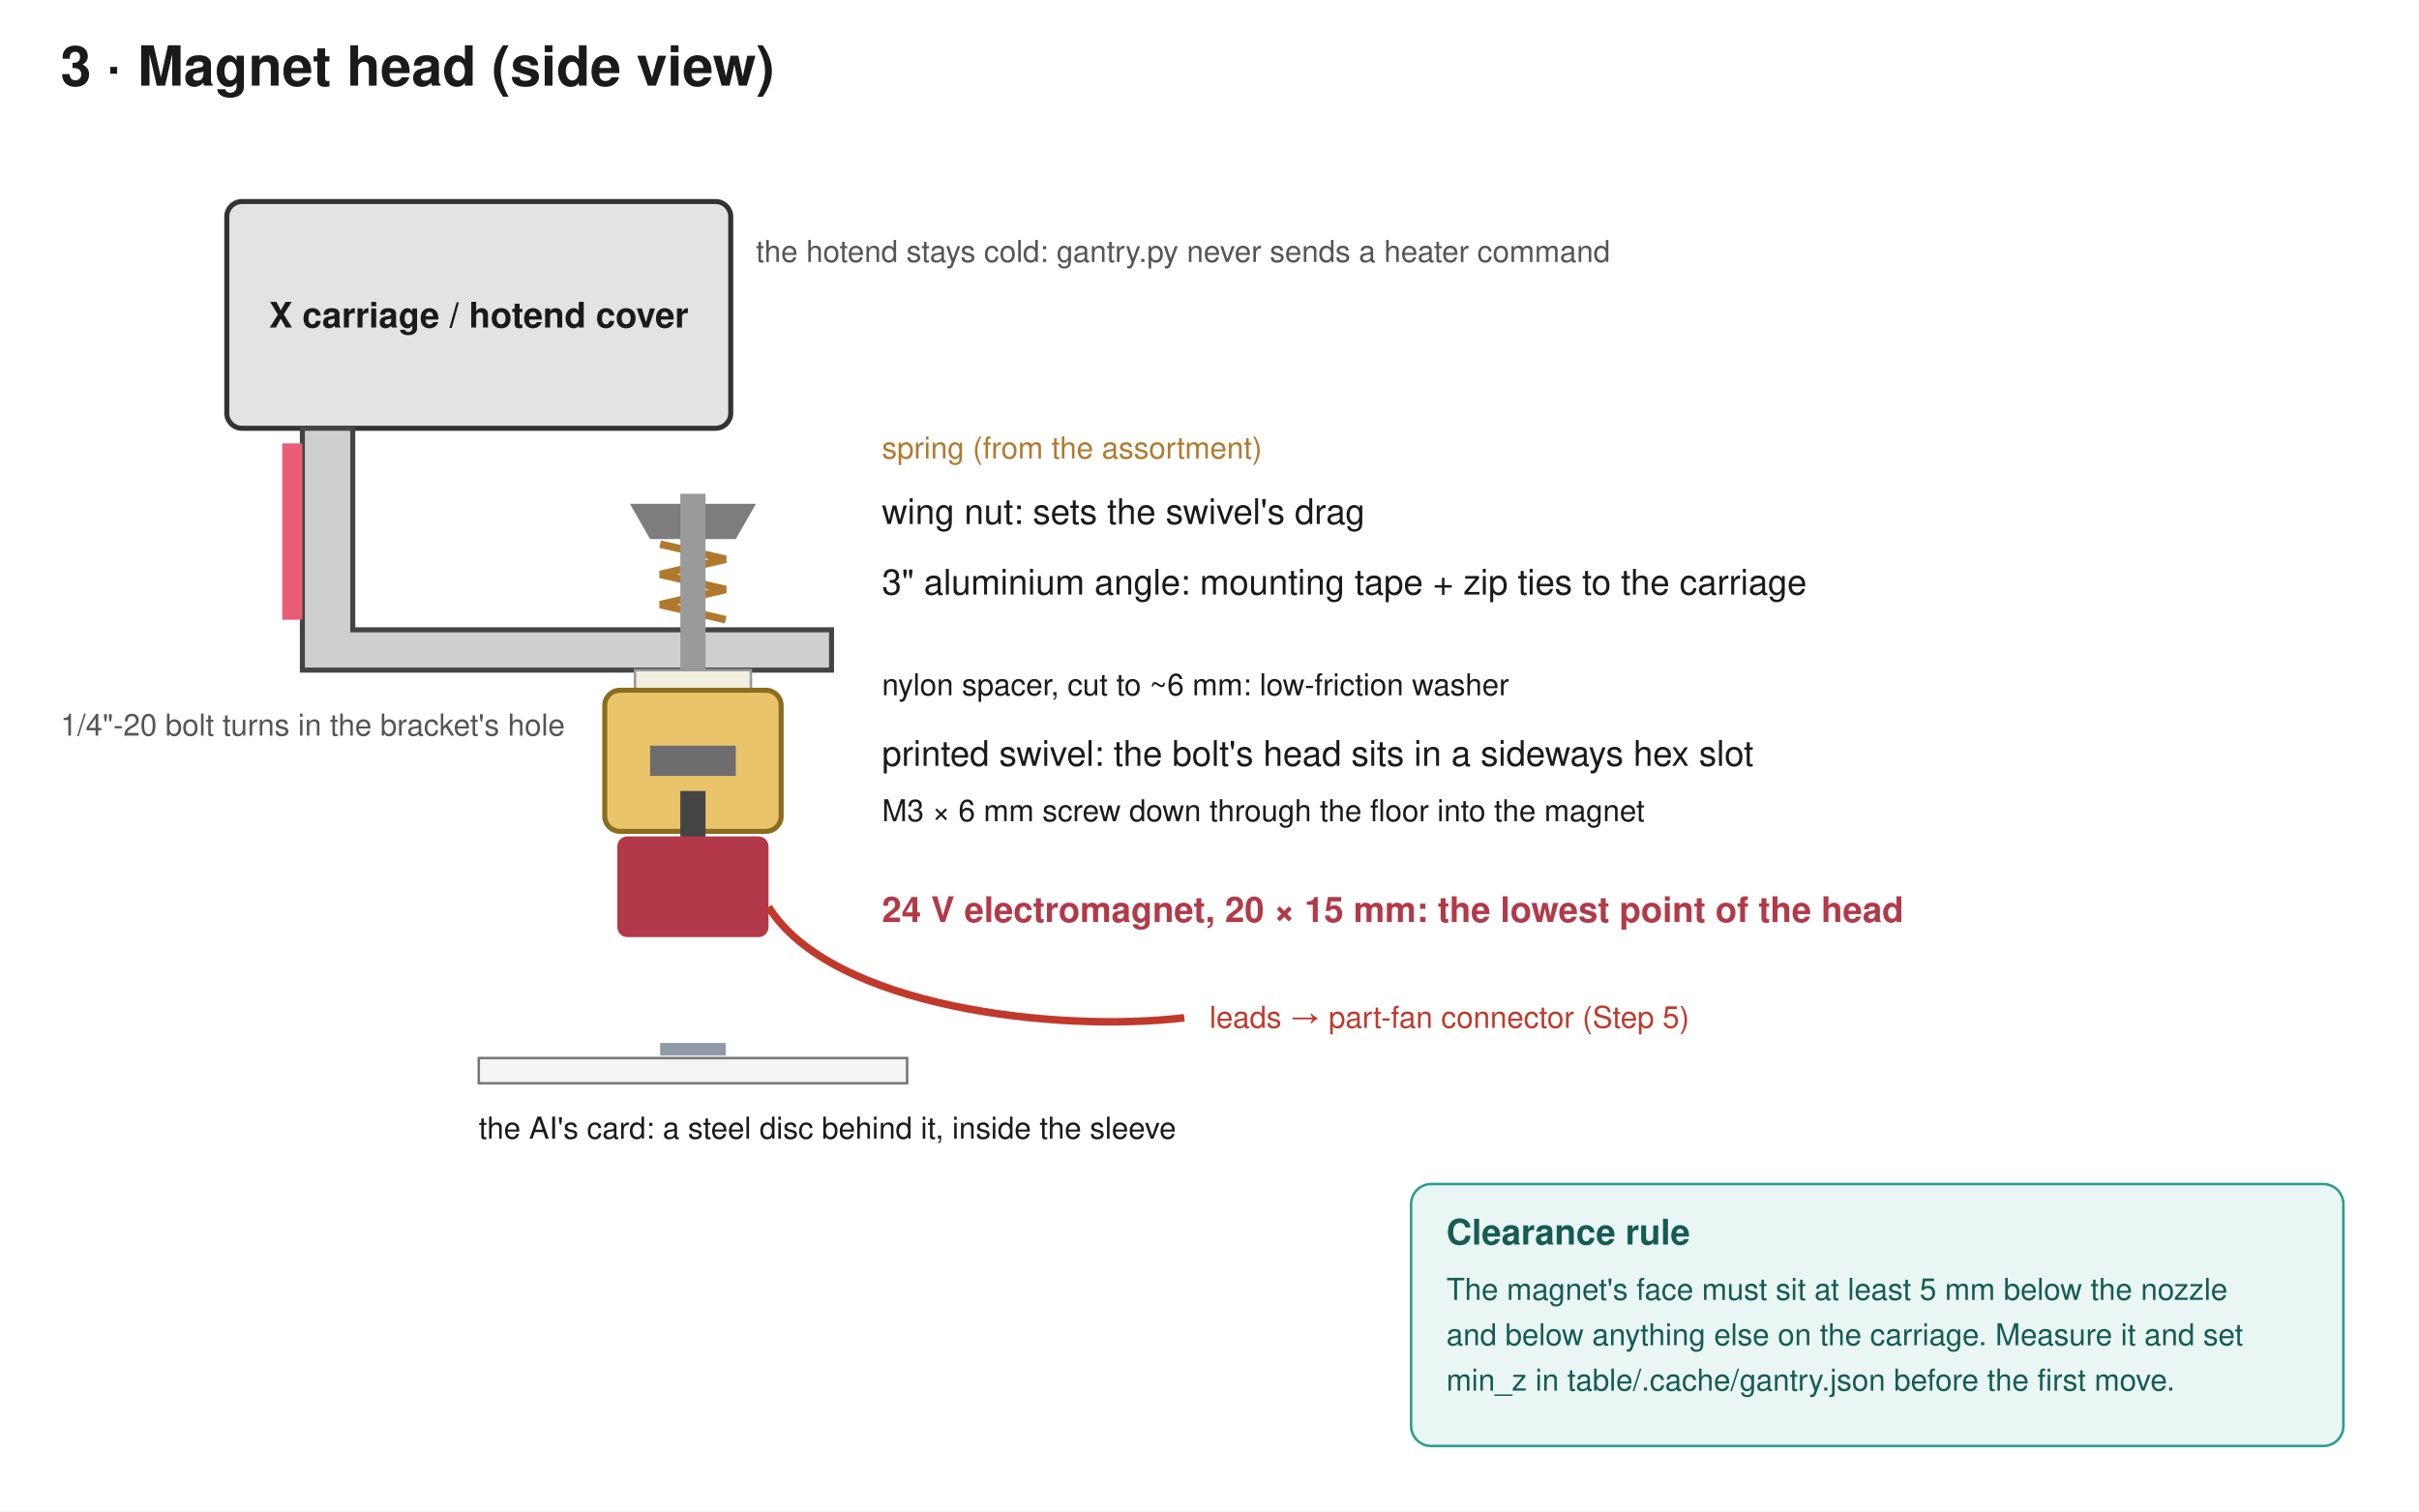
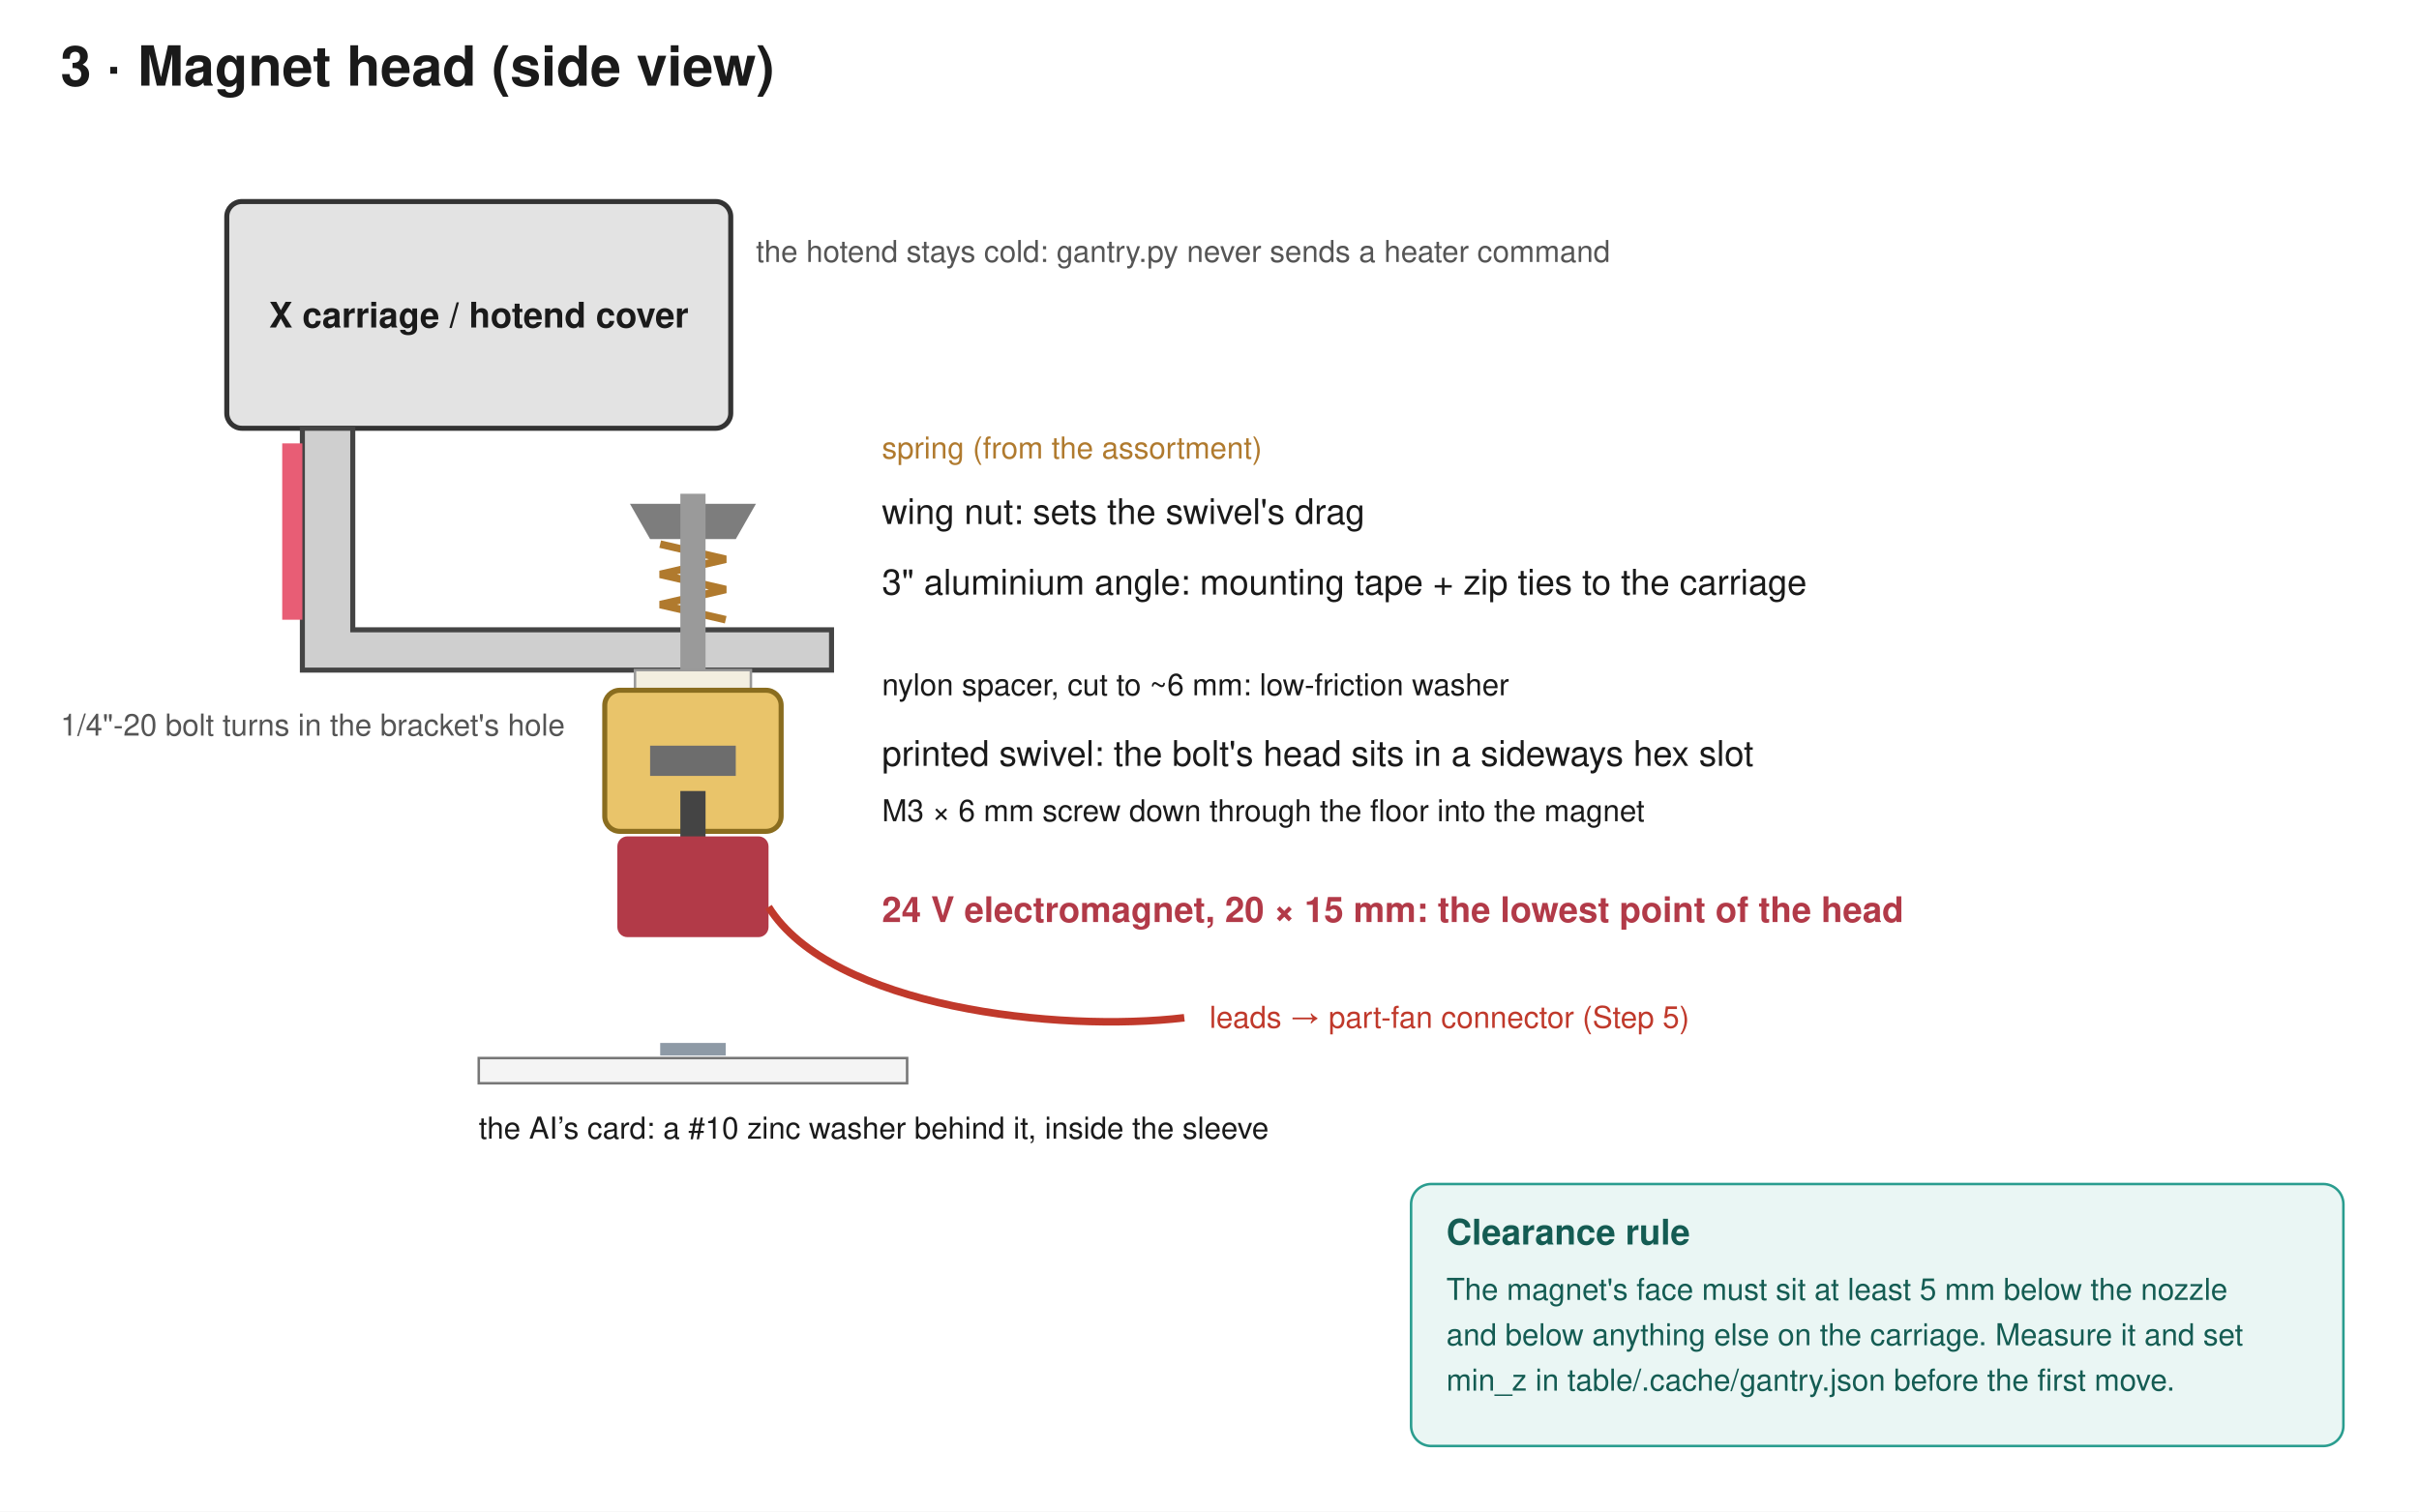
<svg xmlns="http://www.w3.org/2000/svg" viewBox="0 0 960 600" font-family="Helvetica, Arial, sans-serif" font-size="14">
  <rect width="960" height="600" fill="#ffffff" />
  <text x="24" y="34" font-size="22" font-weight="700" fill="#1a1a1a">3 · Magnet head (side view)</text>
  <rect x="90" y="80" width="200" height="90" rx="6" fill="#e3e3e3" stroke="#333" stroke-width="2" />
  <text x="190" y="130" text-anchor="middle" fill="#1a1a1a" font-weight="700">X carriage / hotend cover</text>
  <text x="300" y="104" fill="#555" font-size="12">the hotend stays cold: gantry.py never sends a heater command</text>
  <path d="M120 170 L140 170 L140 250 L330 250 L330 266 L120 266 Z" fill="#cfcfcf" stroke="#444" stroke-width="2" />
  <rect x="112" y="176" width="8" height="70" fill="#e85d75" />
  <text x="350" y="236" fill="#1a1a1a">3" aluminium angle: mounting tape + zip ties to the carriage</text>
  <path d="M250 200 L300 200 L292 214 L258 214 Z" fill="#7d7d7d" />
  <text x="350" y="208" fill="#1a1a1a">wing nut: sets the swivel's drag</text>
  <path d="M262 216 l26 6 l-26 6 l26 6 l-26 6 l26 6" fill="none" stroke="#b07a2e" stroke-width="3" />
  <text x="350" y="182" fill="#b07a2e" font-size="12">spring (from the assortment)</text>
  <rect x="270" y="196" width="10" height="110" fill="#9a9a9a" />
  <text x="24" y="292" fill="#555" font-size="12">1/4"-20 bolt turns in the bracket's hole</text>
  <rect x="252" y="266" width="46" height="8" fill="#f3efe0" stroke="#999" />
  <text x="350" y="276" fill="#1a1a1a" font-size="12">nylon spacer, cut to ~6 mm: low-friction washer</text>
  <rect x="240" y="274" width="70" height="56" rx="6" fill="#e9c46a" stroke="#8a6d1f" stroke-width="2" />
  <rect x="258" y="296" width="34" height="12" fill="#6d6d6d" />
  <text x="350" y="304" fill="#1a1a1a">printed swivel: the bolt's head sits in a sideways hex slot</text>
  <rect x="270" y="314" width="10" height="20" fill="#444" />
  <text x="350" y="326" fill="#1a1a1a" font-size="12">M3 × 6 mm screw down through the floor into the magnet</text>
  <rect x="245" y="332" width="60" height="40" rx="4" fill="#b23a48" />
  <text x="350" y="366" fill="#b23a48" font-weight="700">24 V electromagnet, 20 × 15 mm: the lowest point of the head</text>
  <path d="M305 360 C 330 400, 420 410, 470 404" fill="none" stroke="#c0392b" stroke-width="3" />
  <text x="480" y="408" fill="#c0392b" font-size="12">leads → part-fan connector (Step 5)</text>
  <rect x="190" y="420" width="170" height="10" fill="#f4f4f4" stroke="#777" />
  <rect x="262" y="414" width="26" height="5" fill="#8e9aa6" />
-   <text x="190" y="452" fill="#1a1a1a" font-size="12">the AI's card: a steel disc behind it, inside the sleeve</text>
+   <text x="190" y="452" fill="#1a1a1a" font-size="12">the AI’s card: a #10 zinc washer behind it, inside the sleeve</text>
  <rect x="560" y="470" width="370" height="104" rx="8" fill="#eaf6f4" stroke="#2a9d8f" />
  <text x="574" y="494" font-weight="700" fill="#145c53">Clearance rule</text>
  <text x="574" y="516" fill="#145c53" font-size="12">The magnet's face must sit at least 5 mm below the nozzle</text>
  <text x="574" y="534" fill="#145c53" font-size="12">and below anything else on the carriage. Measure it and set</text>
  <text x="574" y="552" fill="#145c53" font-size="12">min_z in table/.cache/gantry.json before the first move.</text>
</svg>
